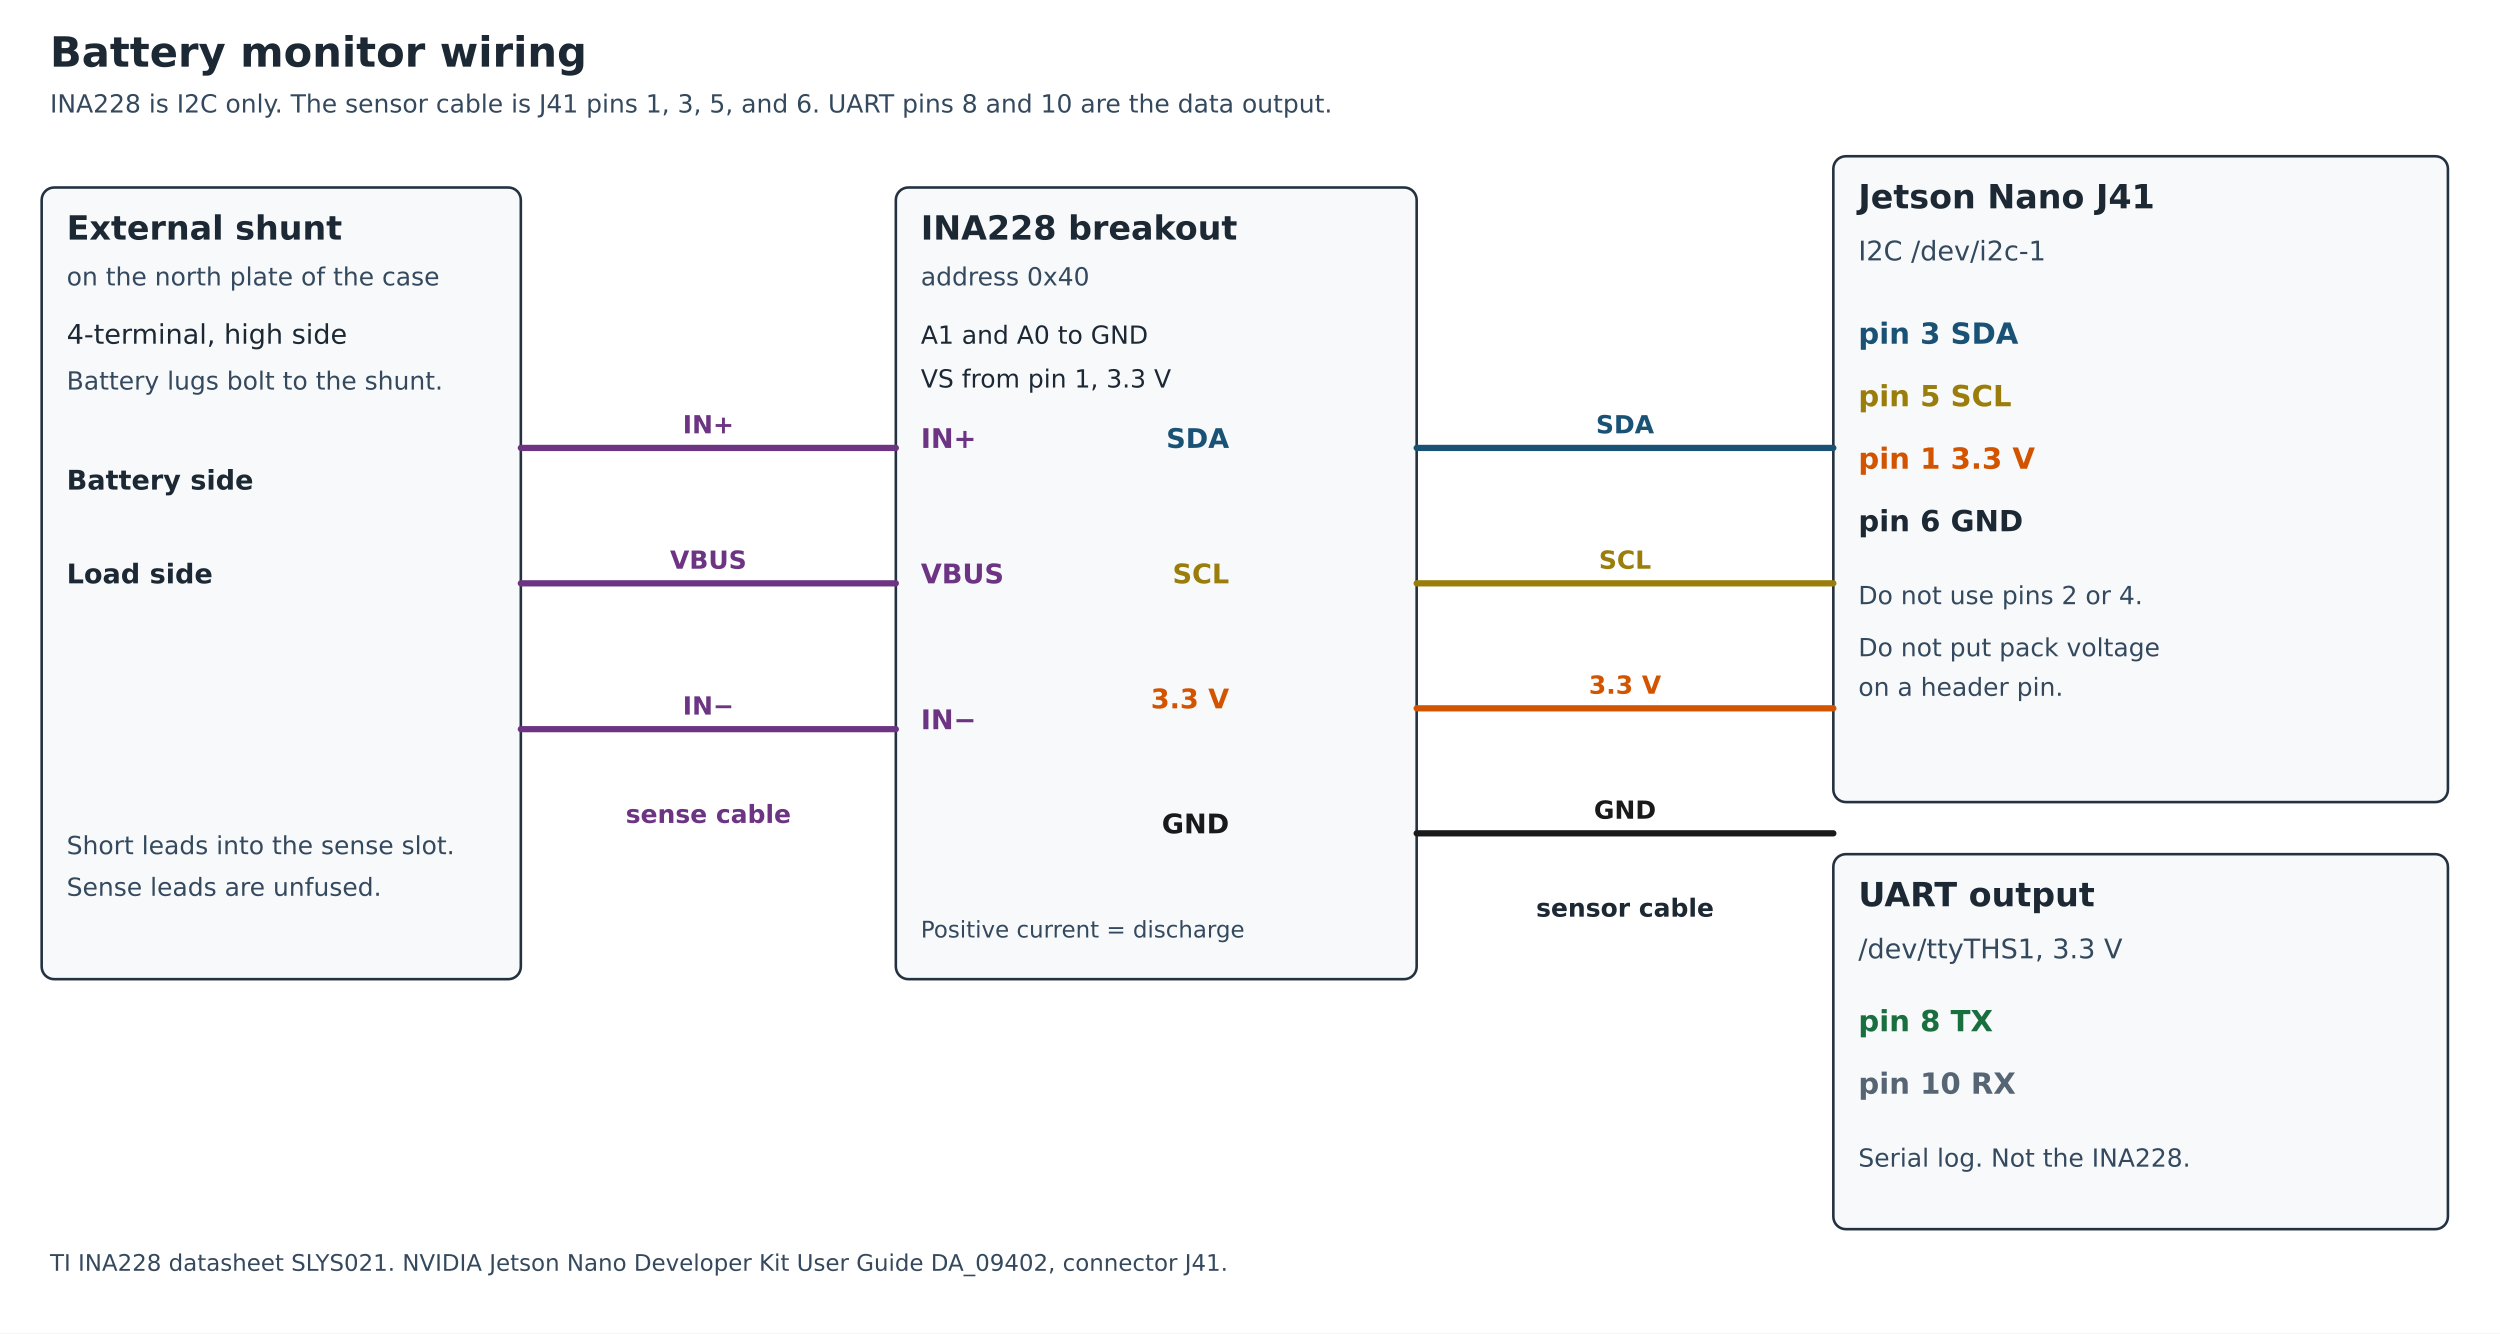
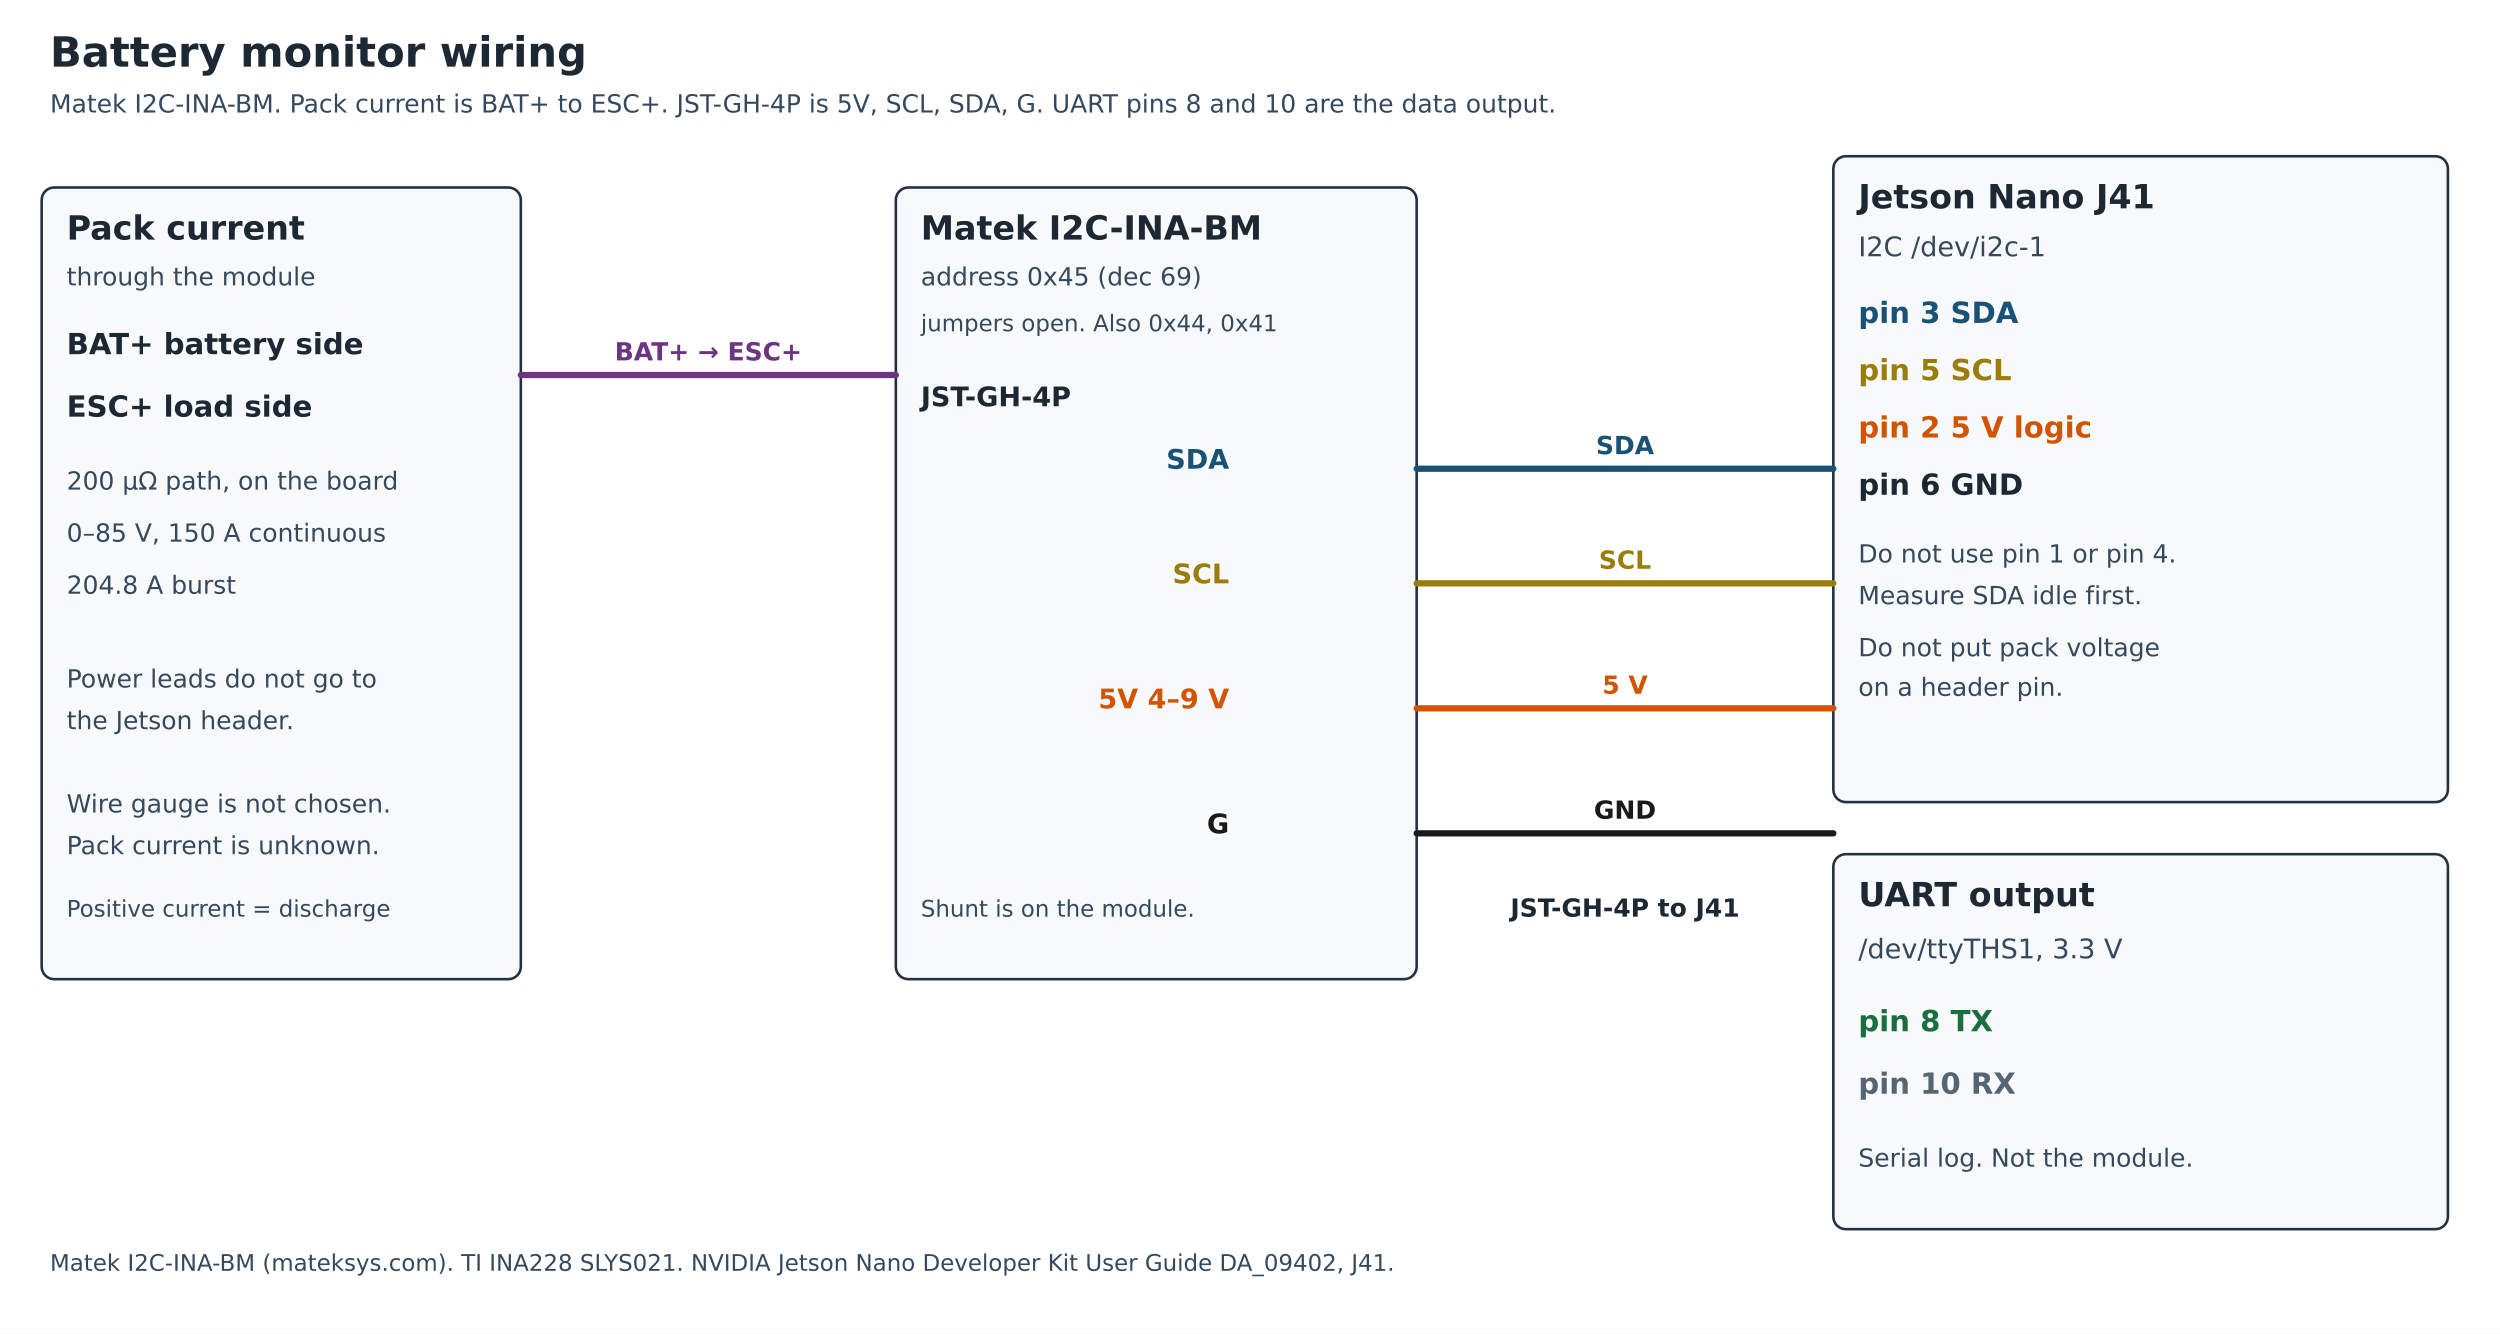
<svg xmlns="http://www.w3.org/2000/svg" width="2400" height="1280" viewBox="0 0 2400 1280">
  <rect width="100%" height="100%" fill="#ffffff" />
  <text x="48.0" y="64.0" fill="#1c2833" font-size="40" font-family="DejaVu Sans, sans-serif" font-weight="bold" text-anchor="start">Battery monitor wiring</text>
-   <text x="48.0" y="108.0" fill="#34495e" font-size="24" font-family="DejaVu Sans, sans-serif" font-weight="normal" text-anchor="start">INA228 is I2C only. The sensor cable is J41 pins 1, 3, 5, and 6. UART pins 8 and 10 are the data output.</text>
+   <text x="48.0" y="108.0" fill="#34495e" font-size="24" font-family="DejaVu Sans, sans-serif" font-weight="normal" text-anchor="start">Matek I2C-INA-BM. Pack current is BAT+ to ESC+. JST-GH-4P is 5V, SCL, SDA, G. UART pins 8 and 10 are the data output.</text>
  <rect x="40.0" y="180.0" width="460.0" height="760.0" rx="12" fill="#f7f9fb" stroke="#243140" stroke-width="2.5" />
  <rect x="860.0" y="180.0" width="500.0" height="760.0" rx="12" fill="#f7f9fb" stroke="#243140" stroke-width="2.5" />
  <rect x="1760.0" y="150.0" width="590.0" height="620.0" rx="12" fill="#f7f9fb" stroke="#243140" stroke-width="2.5" />
  <rect x="1760.0" y="820.0" width="590.0" height="360.0" rx="12" fill="#f7f9fb" stroke="#243140" stroke-width="2.5" />
-   <text x="64.0" y="230.0" fill="#1c2833" font-size="32" font-family="DejaVu Sans, sans-serif" font-weight="bold" text-anchor="start">External shunt</text>
-   <text x="64.0" y="274.0" fill="#34495e" font-size="24" font-family="DejaVu Sans, sans-serif" font-weight="normal" text-anchor="start">on the north plate of the case</text>
-   <text x="64.0" y="330.0" fill="#1c2833" font-size="26" font-family="DejaVu Sans, sans-serif" font-weight="normal" text-anchor="start">4-terminal, high side</text>
-   <text x="64.0" y="374.0" fill="#34495e" font-size="24" font-family="DejaVu Sans, sans-serif" font-weight="normal" text-anchor="start">Battery lugs bolt to the shunt.</text>
-   <text x="64.0" y="470.0" fill="#1c2833" font-size="26" font-family="DejaVu Sans, sans-serif" font-weight="bold" text-anchor="start">Battery side</text>
-   <text x="64.0" y="560.0" fill="#1c2833" font-size="26" font-family="DejaVu Sans, sans-serif" font-weight="bold" text-anchor="start">Load side</text>
-   <text x="64.0" y="820.0" fill="#34495e" font-size="24" font-family="DejaVu Sans, sans-serif" font-weight="normal" text-anchor="start">Short leads into the sense slot.</text>
-   <text x="64.0" y="860.0" fill="#34495e" font-size="24" font-family="DejaVu Sans, sans-serif" font-weight="normal" text-anchor="start">Sense leads are unfused.</text>
-   <polyline points="500.0,430.0 860.0,430.0" fill="none" stroke="#6c3483" stroke-width="6" stroke-linejoin="round" stroke-linecap="round" />
-   <text x="680.0" y="416.0" fill="#6c3483" font-size="24" font-family="DejaVu Sans, sans-serif" font-weight="bold" text-anchor="middle">IN+</text>
-   <polyline points="500.0,560.0 860.0,560.0" fill="none" stroke="#6c3483" stroke-width="6" stroke-linejoin="round" stroke-linecap="round" />
-   <text x="680.0" y="546.0" fill="#6c3483" font-size="24" font-family="DejaVu Sans, sans-serif" font-weight="bold" text-anchor="middle">VBUS</text>
-   <polyline points="500.0,700.0 860.0,700.0" fill="none" stroke="#6c3483" stroke-width="6" stroke-linejoin="round" stroke-linecap="round" />
-   <text x="680.0" y="686.0" fill="#6c3483" font-size="24" font-family="DejaVu Sans, sans-serif" font-weight="bold" text-anchor="middle">IN−</text>
-   <text x="680.0" y="790.0" fill="#6c3483" font-size="24" font-family="DejaVu Sans, sans-serif" font-weight="bold" text-anchor="middle">sense cable</text>
-   <text x="884.0" y="230.0" fill="#1c2833" font-size="32" font-family="DejaVu Sans, sans-serif" font-weight="bold" text-anchor="start">INA228 breakout</text>
-   <text x="884.0" y="274.0" fill="#34495e" font-size="24" font-family="DejaVu Sans, sans-serif" font-weight="normal" text-anchor="start">address 0x40</text>
-   <text x="884.0" y="330.0" fill="#1c2833" font-size="24" font-family="DejaVu Sans, sans-serif" font-weight="normal" text-anchor="start">A1 and A0 to GND</text>
-   <text x="884.0" y="372.0" fill="#1c2833" font-size="24" font-family="DejaVu Sans, sans-serif" font-weight="normal" text-anchor="start">VS from pin 1, 3.3 V</text>
-   <text x="884.0" y="430.0" fill="#6c3483" font-size="26" font-family="DejaVu Sans, sans-serif" font-weight="bold" text-anchor="start">IN+</text>
-   <text x="884.0" y="560.0" fill="#6c3483" font-size="26" font-family="DejaVu Sans, sans-serif" font-weight="bold" text-anchor="start">VBUS</text>
-   <text x="884.0" y="700.0" fill="#6c3483" font-size="26" font-family="DejaVu Sans, sans-serif" font-weight="bold" text-anchor="start">IN−</text>
-   <text x="884.0" y="900.0" fill="#34495e" font-size="22" font-family="DejaVu Sans, sans-serif" font-weight="normal" text-anchor="start">Positive current = discharge</text>
-   <text x="1180.0" y="430.0" fill="#1a5276" font-size="26" font-family="DejaVu Sans, sans-serif" font-weight="bold" text-anchor="end">SDA</text>
+   <text x="64.0" y="230.0" fill="#1c2833" font-size="32" font-family="DejaVu Sans, sans-serif" font-weight="bold" text-anchor="start">Pack current</text>
+   <text x="64.0" y="274.0" fill="#34495e" font-size="24" font-family="DejaVu Sans, sans-serif" font-weight="normal" text-anchor="start">through the module</text>
+   <text x="64.0" y="340.0" fill="#1c2833" font-size="28" font-family="DejaVu Sans, sans-serif" font-weight="bold" text-anchor="start">BAT+  battery side</text>
+   <text x="64.0" y="400.0" fill="#1c2833" font-size="28" font-family="DejaVu Sans, sans-serif" font-weight="bold" text-anchor="start">ESC+  load side</text>
+   <text x="64.0" y="470.0" fill="#34495e" font-size="24" font-family="DejaVu Sans, sans-serif" font-weight="normal" text-anchor="start">200 µΩ path, on the board</text>
+   <text x="64.0" y="520.0" fill="#34495e" font-size="24" font-family="DejaVu Sans, sans-serif" font-weight="normal" text-anchor="start">0–85 V, 150 A continuous</text>
+   <text x="64.0" y="570.0" fill="#34495e" font-size="24" font-family="DejaVu Sans, sans-serif" font-weight="normal" text-anchor="start">204.8 A burst</text>
+   <text x="64.0" y="660.0" fill="#34495e" font-size="24" font-family="DejaVu Sans, sans-serif" font-weight="normal" text-anchor="start">Power leads do not go to</text>
+   <text x="64.0" y="700.0" fill="#34495e" font-size="24" font-family="DejaVu Sans, sans-serif" font-weight="normal" text-anchor="start">the Jetson header.</text>
+   <text x="64.0" y="780.0" fill="#34495e" font-size="24" font-family="DejaVu Sans, sans-serif" font-weight="normal" text-anchor="start">Wire gauge is not chosen.</text>
+   <text x="64.0" y="820.0" fill="#34495e" font-size="24" font-family="DejaVu Sans, sans-serif" font-weight="normal" text-anchor="start">Pack current is unknown.</text>
+   <text x="64.0" y="880.0" fill="#34495e" font-size="22" font-family="DejaVu Sans, sans-serif" font-weight="normal" text-anchor="start">Positive current = discharge</text>
+   <polyline points="500.0,360.0 860.0,360.0" fill="none" stroke="#6c3483" stroke-width="6" stroke-linejoin="round" stroke-linecap="round" />
+   <text x="680.0" y="346.0" fill="#6c3483" font-size="24" font-family="DejaVu Sans, sans-serif" font-weight="bold" text-anchor="middle">BAT+  →  ESC+</text>
+   <text x="884.0" y="230.0" fill="#1c2833" font-size="32" font-family="DejaVu Sans, sans-serif" font-weight="bold" text-anchor="start">Matek I2C-INA-BM</text>
+   <text x="884.0" y="274.0" fill="#34495e" font-size="24" font-family="DejaVu Sans, sans-serif" font-weight="normal" text-anchor="start">address 0x45 (dec 69)</text>
+   <text x="884.0" y="318.0" fill="#34495e" font-size="22" font-family="DejaVu Sans, sans-serif" font-weight="normal" text-anchor="start">jumpers open. Also 0x44, 0x41</text>
+   <text x="884.0" y="390.0" fill="#1c2833" font-size="26" font-family="DejaVu Sans, sans-serif" font-weight="bold" text-anchor="start">JST-GH-4P</text>
+   <text x="1180.0" y="450.0" fill="#1a5276" font-size="26" font-family="DejaVu Sans, sans-serif" font-weight="bold" text-anchor="end">SDA</text>
  <text x="1180.0" y="560.0" fill="#9a7d0a" font-size="26" font-family="DejaVu Sans, sans-serif" font-weight="bold" text-anchor="end">SCL</text>
-   <text x="1180.0" y="680.0" fill="#d35400" font-size="26" font-family="DejaVu Sans, sans-serif" font-weight="bold" text-anchor="end">3.3 V</text>
-   <text x="1180.0" y="800.0" fill="#1a1a1a" font-size="26" font-family="DejaVu Sans, sans-serif" font-weight="bold" text-anchor="end">GND</text>
-   <polyline points="1360.0,430.0 1760.0,430.0" fill="none" stroke="#1a5276" stroke-width="6" stroke-linejoin="round" stroke-linecap="round" />
-   <text x="1560.0" y="416.0" fill="#1a5276" font-size="24" font-family="DejaVu Sans, sans-serif" font-weight="bold" text-anchor="middle">SDA</text>
+   <text x="1180.0" y="680.0" fill="#d35400" font-size="26" font-family="DejaVu Sans, sans-serif" font-weight="bold" text-anchor="end">5V  4–9 V</text>
+   <text x="1180.0" y="800.0" fill="#1a1a1a" font-size="26" font-family="DejaVu Sans, sans-serif" font-weight="bold" text-anchor="end">G</text>
+   <text x="884.0" y="880.0" fill="#34495e" font-size="22" font-family="DejaVu Sans, sans-serif" font-weight="normal" text-anchor="start">Shunt is on the module.</text>
+   <polyline points="1360.0,450.0 1760.0,450.0" fill="none" stroke="#1a5276" stroke-width="6" stroke-linejoin="round" stroke-linecap="round" />
+   <text x="1560.0" y="436.0" fill="#1a5276" font-size="24" font-family="DejaVu Sans, sans-serif" font-weight="bold" text-anchor="middle">SDA</text>
  <polyline points="1360.0,560.0 1760.0,560.0" fill="none" stroke="#9a7d0a" stroke-width="6" stroke-linejoin="round" stroke-linecap="round" />
  <text x="1560.0" y="546.0" fill="#9a7d0a" font-size="24" font-family="DejaVu Sans, sans-serif" font-weight="bold" text-anchor="middle">SCL</text>
  <polyline points="1360.0,680.0 1760.0,680.0" fill="none" stroke="#d35400" stroke-width="6" stroke-linejoin="round" stroke-linecap="round" />
-   <text x="1560.0" y="666.0" fill="#d35400" font-size="24" font-family="DejaVu Sans, sans-serif" font-weight="bold" text-anchor="middle">3.3 V</text>
+   <text x="1560.0" y="666.0" fill="#d35400" font-size="24" font-family="DejaVu Sans, sans-serif" font-weight="bold" text-anchor="middle">5 V</text>
  <polyline points="1360.0,800.0 1760.0,800.0" fill="none" stroke="#1a1a1a" stroke-width="6" stroke-linejoin="round" stroke-linecap="round" />
  <text x="1560.0" y="786.0" fill="#1a1a1a" font-size="24" font-family="DejaVu Sans, sans-serif" font-weight="bold" text-anchor="middle">GND</text>
-   <text x="1560.0" y="880.0" fill="#1c2833" font-size="24" font-family="DejaVu Sans, sans-serif" font-weight="bold" text-anchor="middle">sensor cable</text>
+   <text x="1560.0" y="880.0" fill="#1c2833" font-size="24" font-family="DejaVu Sans, sans-serif" font-weight="bold" text-anchor="middle">JST-GH-4P to J41</text>
  <text x="1784.0" y="200.0" fill="#1c2833" font-size="32" font-family="DejaVu Sans, sans-serif" font-weight="bold" text-anchor="start">Jetson Nano J41</text>
-   <text x="1784.0" y="250.0" fill="#34495e" font-size="26" font-family="DejaVu Sans, sans-serif" font-weight="normal" text-anchor="start">I2C  /dev/i2c-1</text>
-   <text x="1784.0" y="330.0" fill="#1a5276" font-size="28" font-family="DejaVu Sans, sans-serif" font-weight="bold" text-anchor="start">pin 3    SDA</text>
-   <text x="1784.0" y="390.0" fill="#9a7d0a" font-size="28" font-family="DejaVu Sans, sans-serif" font-weight="bold" text-anchor="start">pin 5    SCL</text>
-   <text x="1784.0" y="450.0" fill="#d35400" font-size="28" font-family="DejaVu Sans, sans-serif" font-weight="bold" text-anchor="start">pin 1    3.3 V</text>
-   <text x="1784.0" y="510.0" fill="#1c2833" font-size="28" font-family="DejaVu Sans, sans-serif" font-weight="bold" text-anchor="start">pin 6    GND</text>
-   <text x="1784.0" y="580.0" fill="#34495e" font-size="24" font-family="DejaVu Sans, sans-serif" font-weight="normal" text-anchor="start">Do not use pins 2 or 4.</text>
+   <text x="1784.0" y="246.0" fill="#34495e" font-size="26" font-family="DejaVu Sans, sans-serif" font-weight="normal" text-anchor="start">I2C  /dev/i2c-1</text>
+   <text x="1784.0" y="310.0" fill="#1a5276" font-size="28" font-family="DejaVu Sans, sans-serif" font-weight="bold" text-anchor="start">pin 3    SDA</text>
+   <text x="1784.0" y="365.0" fill="#9a7d0a" font-size="28" font-family="DejaVu Sans, sans-serif" font-weight="bold" text-anchor="start">pin 5    SCL</text>
+   <text x="1784.0" y="420.0" fill="#d35400" font-size="28" font-family="DejaVu Sans, sans-serif" font-weight="bold" text-anchor="start">pin 2    5 V logic</text>
+   <text x="1784.0" y="475.0" fill="#1c2833" font-size="28" font-family="DejaVu Sans, sans-serif" font-weight="bold" text-anchor="start">pin 6    GND</text>
+   <text x="1784.0" y="540.0" fill="#34495e" font-size="24" font-family="DejaVu Sans, sans-serif" font-weight="normal" text-anchor="start">Do not use pin 1 or pin 4.</text>
+   <text x="1784.0" y="580.0" fill="#34495e" font-size="24" font-family="DejaVu Sans, sans-serif" font-weight="normal" text-anchor="start">Measure SDA idle first.</text>
  <text x="1784.0" y="630.0" fill="#34495e" font-size="24" font-family="DejaVu Sans, sans-serif" font-weight="normal" text-anchor="start">Do not put pack voltage</text>
  <text x="1784.0" y="668.0" fill="#34495e" font-size="24" font-family="DejaVu Sans, sans-serif" font-weight="normal" text-anchor="start">on a header pin.</text>
  <text x="1784.0" y="870.0" fill="#1c2833" font-size="32" font-family="DejaVu Sans, sans-serif" font-weight="bold" text-anchor="start">UART output</text>
  <text x="1784.0" y="920.0" fill="#34495e" font-size="26" font-family="DejaVu Sans, sans-serif" font-weight="normal" text-anchor="start">/dev/ttyTHS1, 3.3 V</text>
  <text x="1784.0" y="990.0" fill="#196f3d" font-size="28" font-family="DejaVu Sans, sans-serif" font-weight="bold" text-anchor="start">pin 8    TX</text>
  <text x="1784.0" y="1050.0" fill="#566573" font-size="28" font-family="DejaVu Sans, sans-serif" font-weight="bold" text-anchor="start">pin 10   RX</text>
-   <text x="1784.0" y="1120.0" fill="#34495e" font-size="24" font-family="DejaVu Sans, sans-serif" font-weight="normal" text-anchor="start">Serial log. Not the INA228.</text>
-   <text x="48.0" y="1220.0" fill="#34495e" font-size="22" font-family="DejaVu Sans, sans-serif" font-weight="normal" text-anchor="start">TI INA228 datasheet SLYS021. NVIDIA Jetson Nano Developer Kit User Guide DA_09402, connector J41.</text>
+   <text x="1784.0" y="1120.0" fill="#34495e" font-size="24" font-family="DejaVu Sans, sans-serif" font-weight="normal" text-anchor="start">Serial log. Not the module.</text>
+   <text x="48.0" y="1220.0" fill="#34495e" font-size="22" font-family="DejaVu Sans, sans-serif" font-weight="normal" text-anchor="start">Matek I2C-INA-BM (mateksys.com). TI INA228 SLYS021. NVIDIA Jetson Nano Developer Kit User Guide DA_09402, J41.</text>
</svg>
